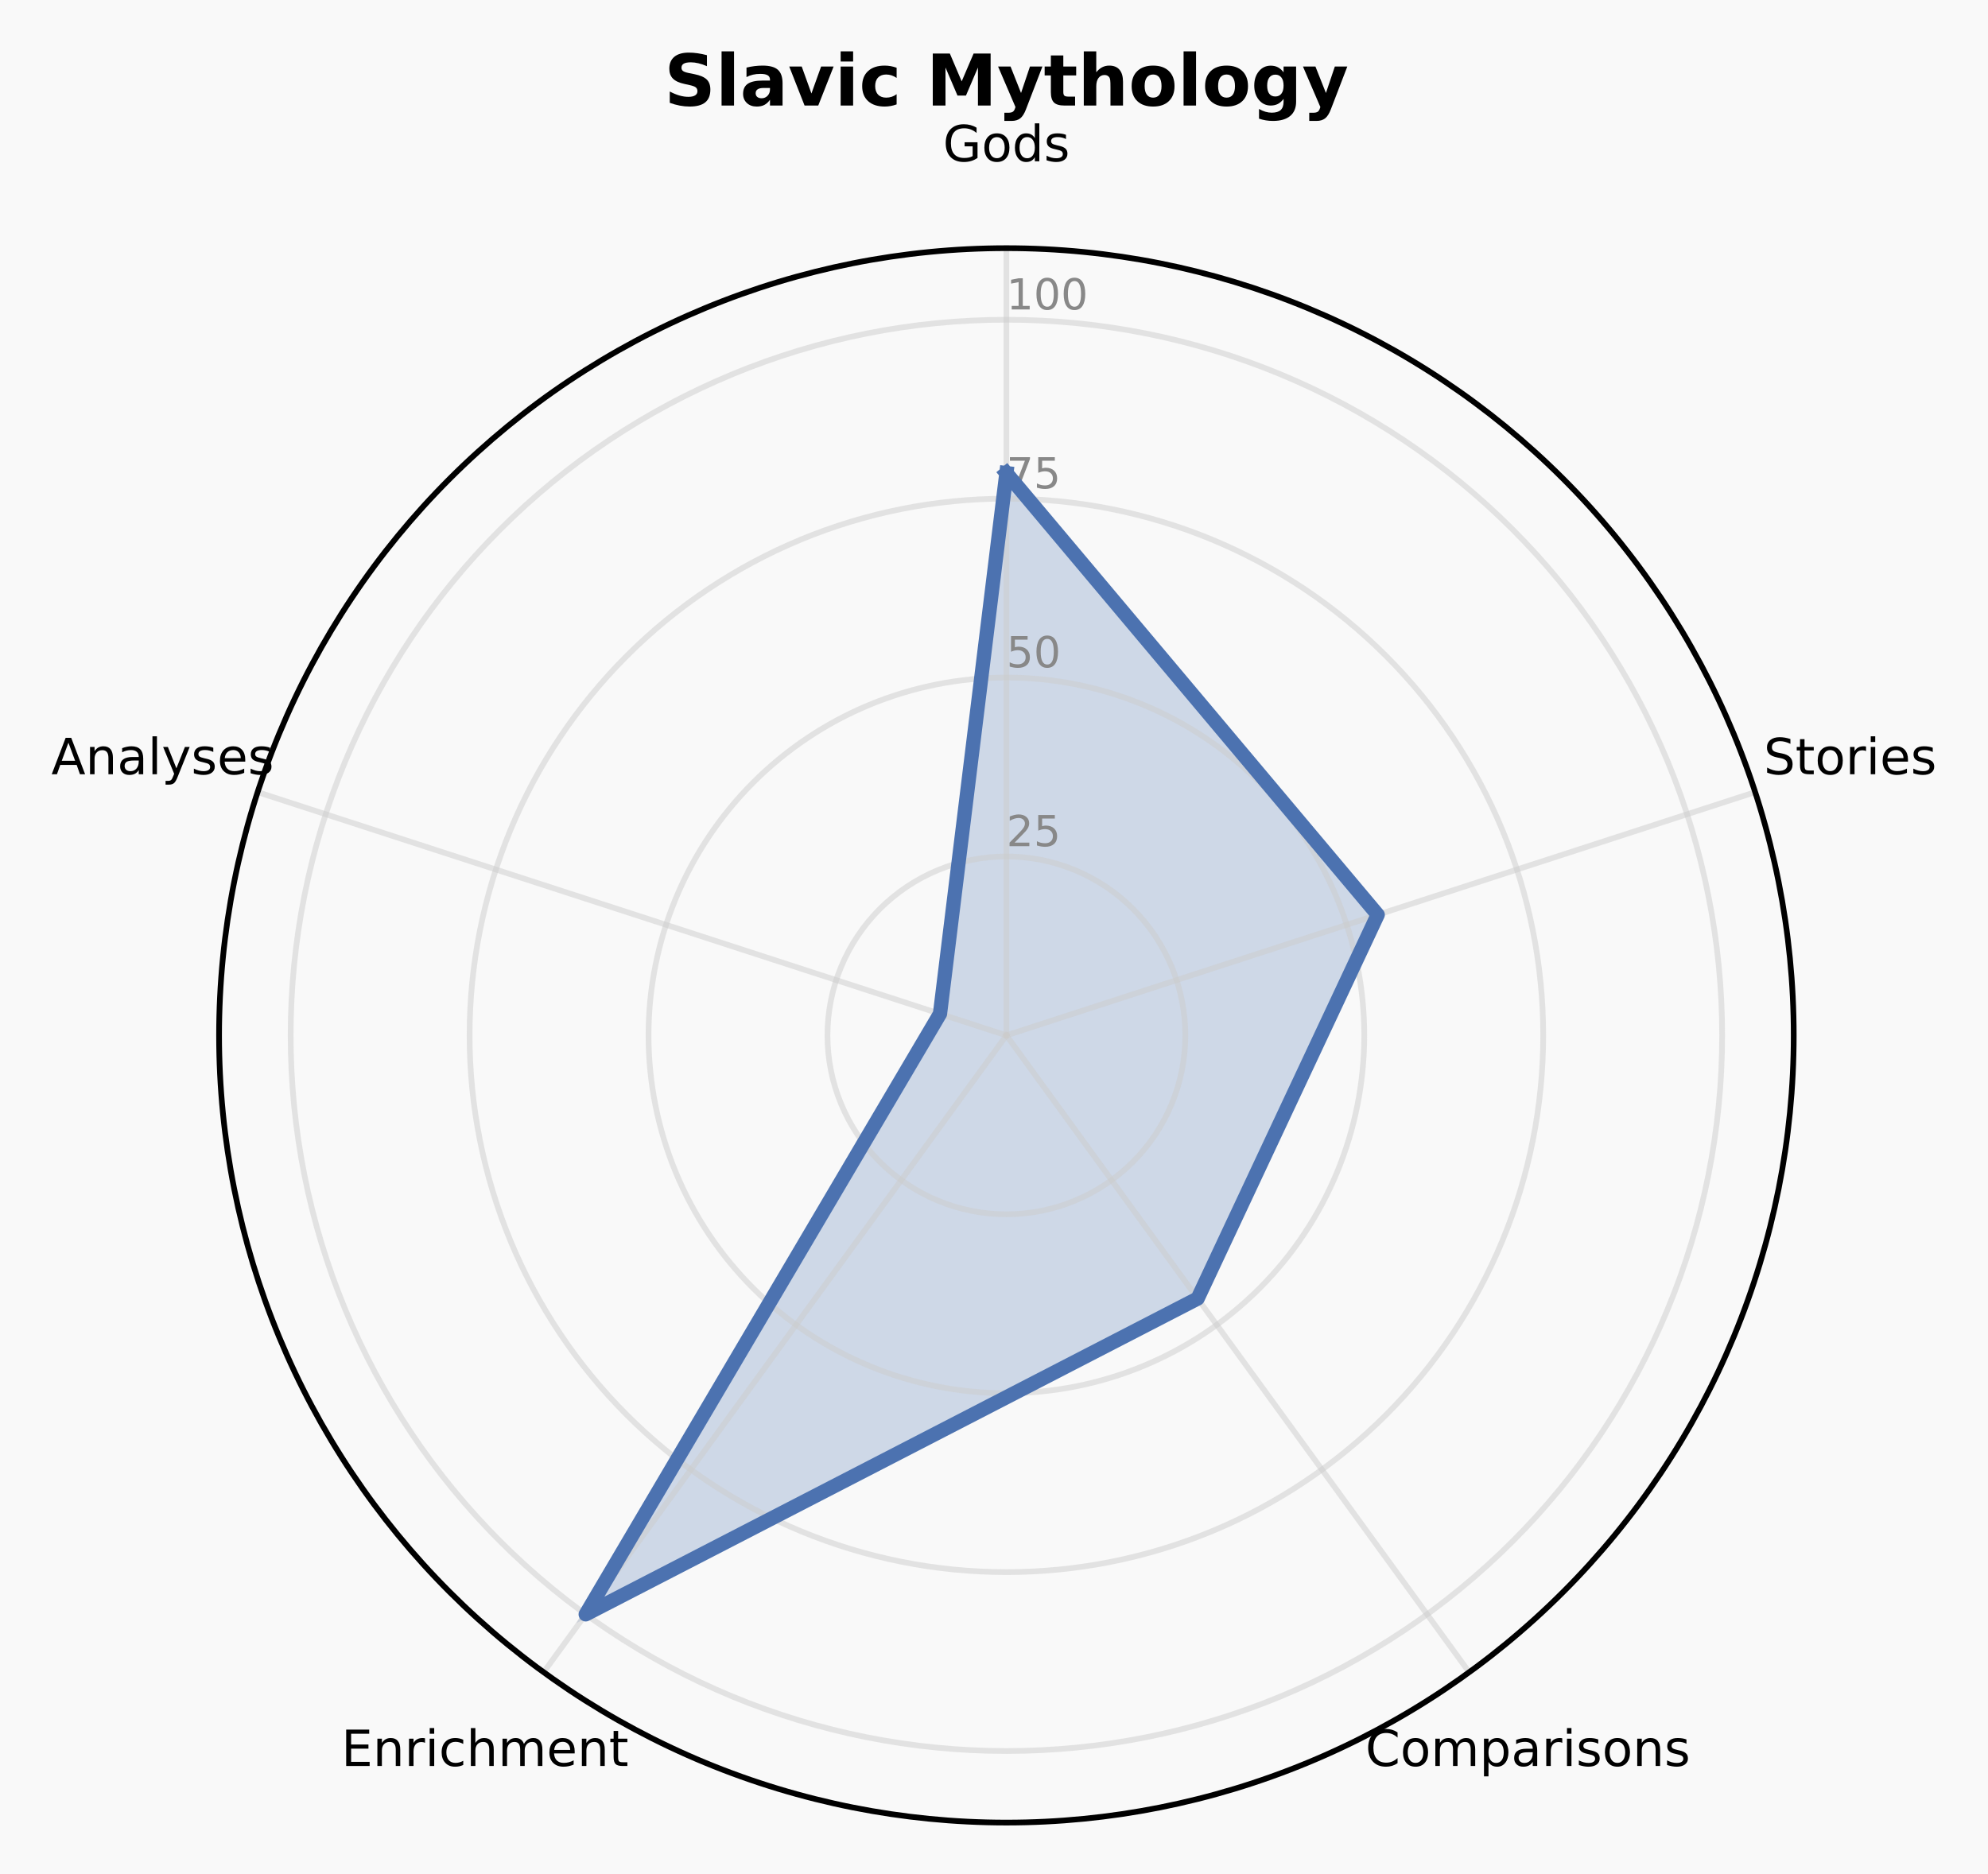
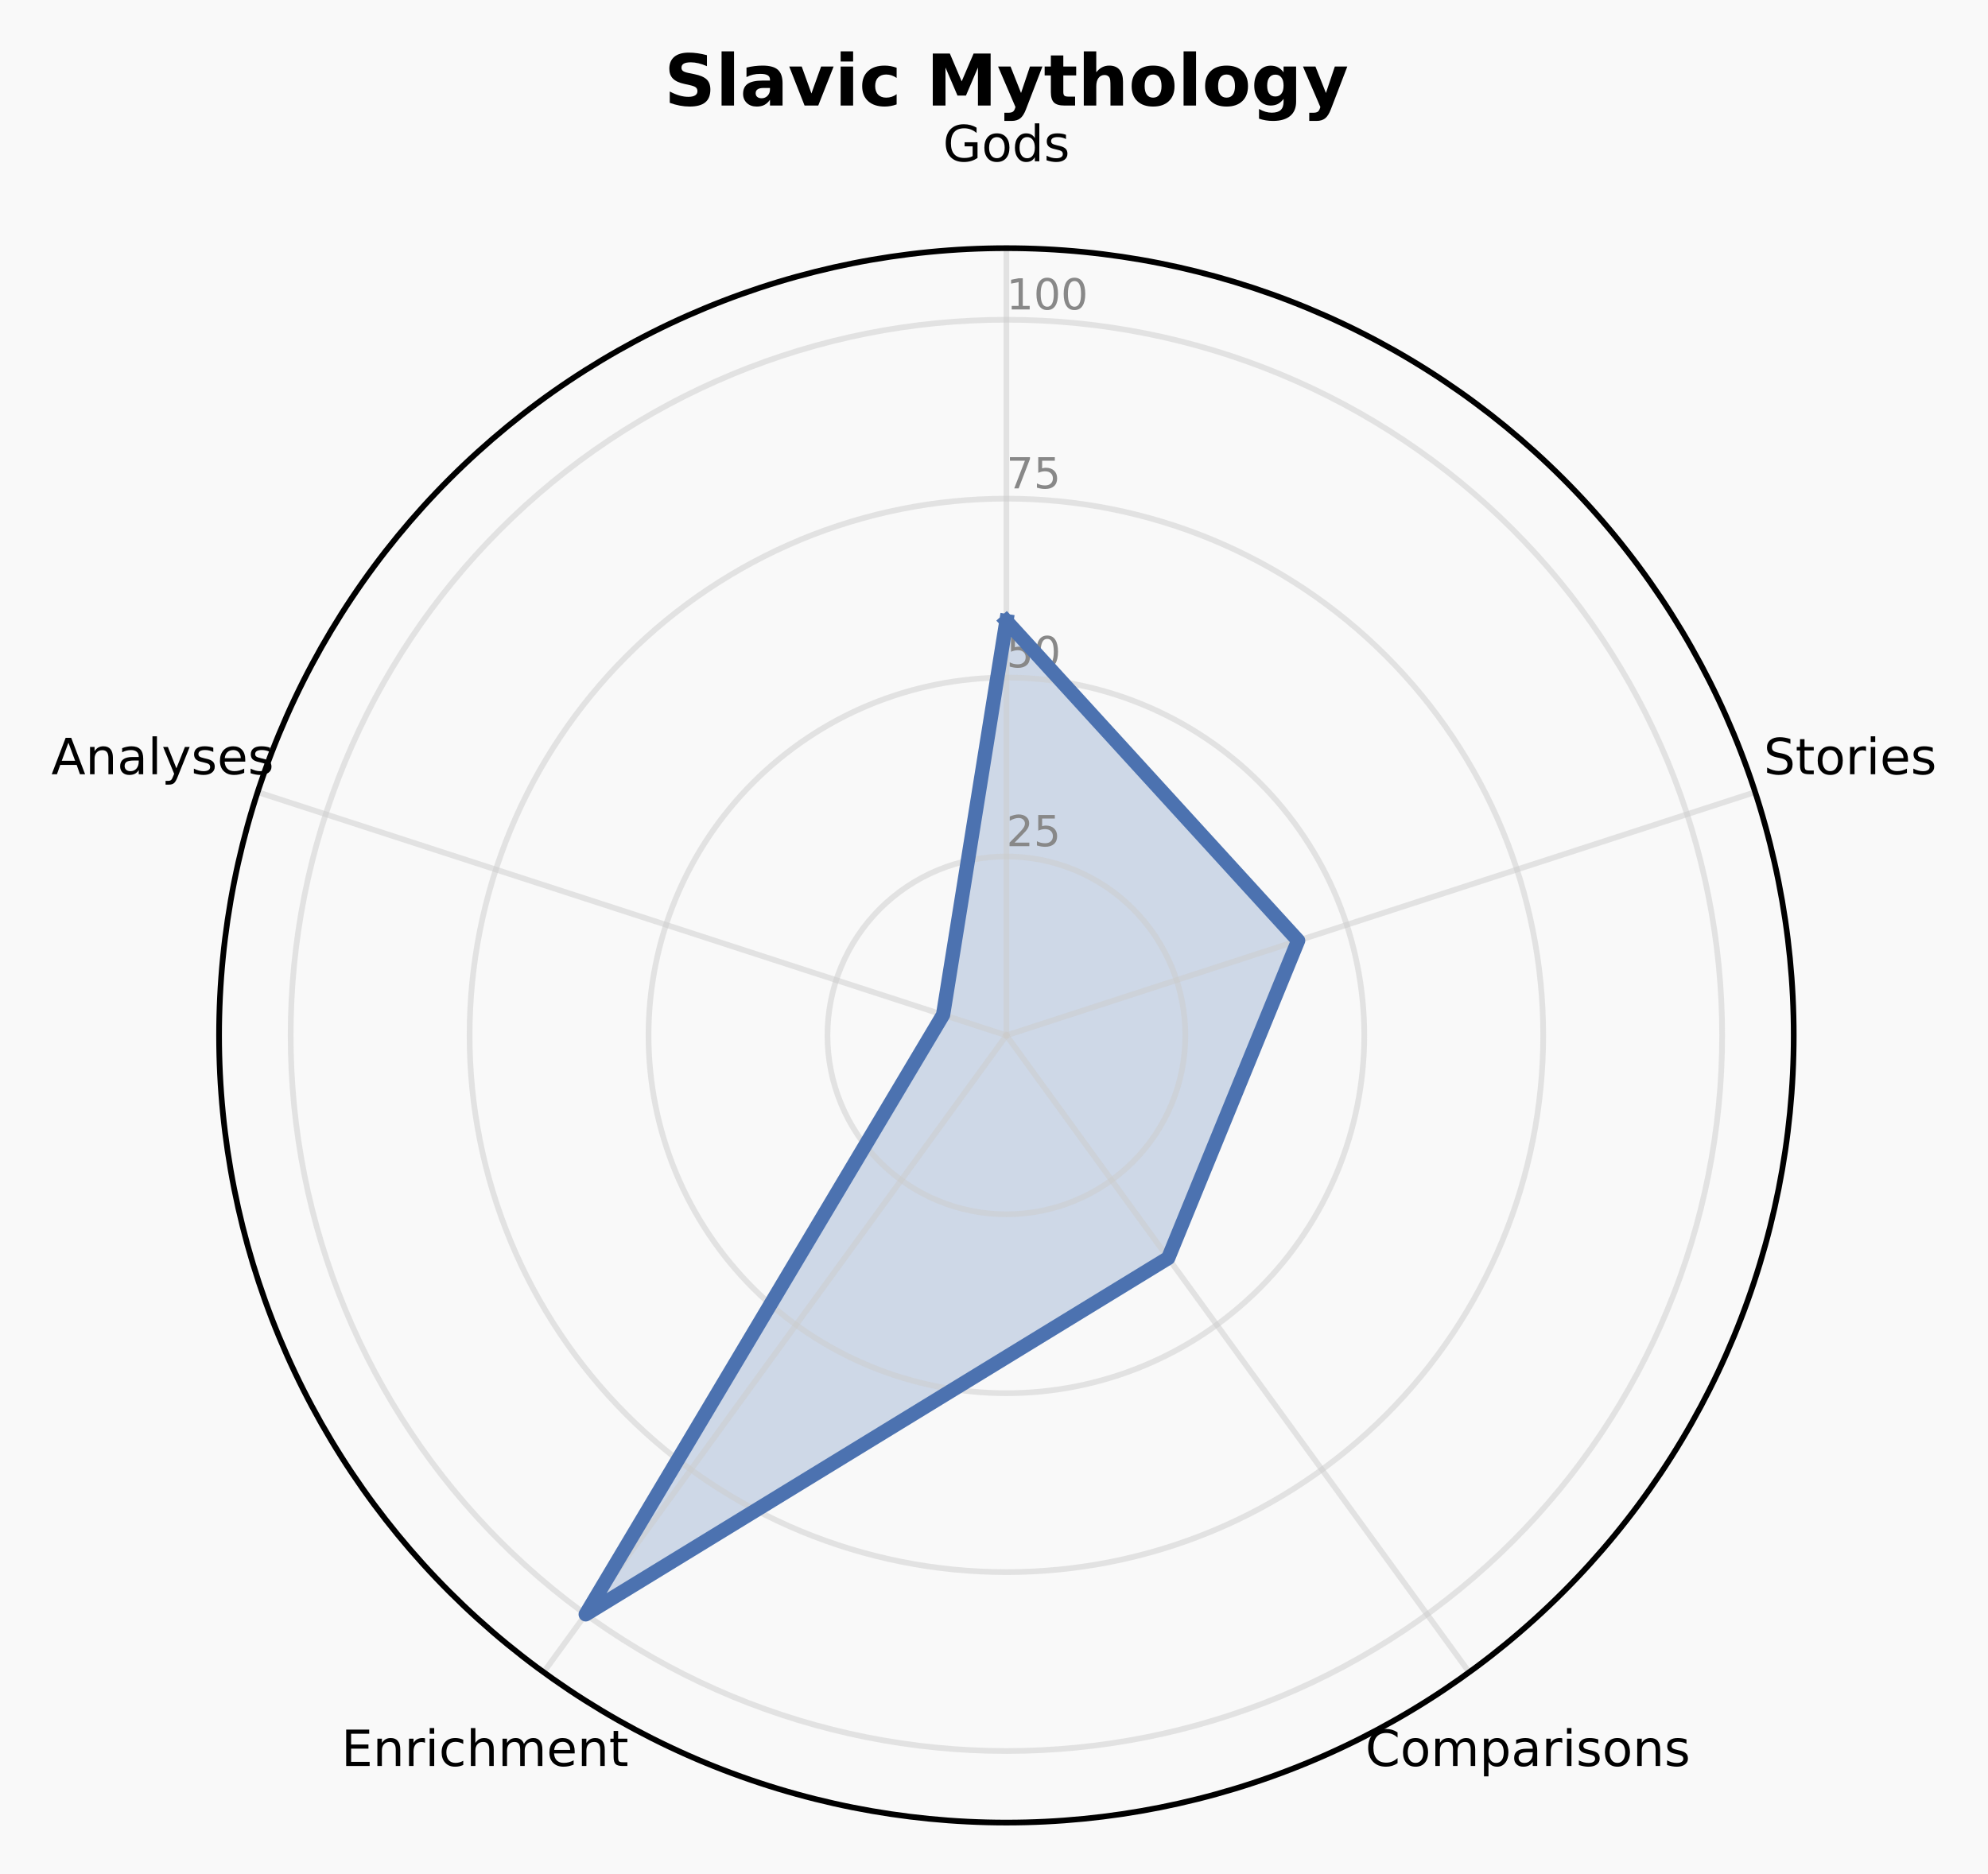
<svg xmlns="http://www.w3.org/2000/svg" xmlns:xlink="http://www.w3.org/1999/xlink" width="278.709pt" height="262.758pt" viewBox="0 0 278.709 262.758" version="1.1">
  <defs>
    <style type="text/css">*{stroke-linejoin: round; stroke-linecap: butt}</style>
  </defs>
  <g id="figure_1">
    <g id="patch_1">
      <path d="M 0 262.758  L 278.709 262.758  L 278.709 0  L 0 0  z " style="fill: #f9f9f9" />
    </g>
    <g id="axes_1">
      <g id="patch_2">
        <path d="M 251.473 145.178  C 251.473 130.683 248.618 116.329 243.071 102.938  C 237.524 89.546 229.393 77.377 219.143 67.128  C 208.894 56.878 196.725 48.748 183.334 43.201  C 169.942 37.654 155.588 34.798 141.093 34.798  C 126.598 34.798 112.244 37.654 98.853 43.201  C 85.461 48.748 73.293 56.878 63.043 67.128  C 52.794 77.377 44.663 89.546 39.116 102.938  C 33.569 116.329 30.714 130.683 30.714 145.178  C 30.714 159.673 33.569 174.027 39.116 187.418  C 44.663 200.81 52.794 212.979 63.043 223.228  C 73.293 233.478 85.461 241.609 98.853 247.155  C 112.244 252.702 126.598 255.558 141.093 255.558  C 155.588 255.558 169.942 252.702 183.334 247.155  C 196.725 241.609 208.894 233.478 219.143 223.228  C 229.393 212.979 237.524 200.81 243.071 187.418  C 248.618 174.027 251.473 159.673 251.473 145.178  M 141.093 145.178  C 141.093 145.178 141.093 145.178 141.093 145.178  C 141.093 145.178 141.093 145.178 141.093 145.178  C 141.093 145.178 141.093 145.178 141.093 145.178  C 141.093 145.178 141.093 145.178 141.093 145.178  C 141.093 145.178 141.093 145.178 141.093 145.178  C 141.093 145.178 141.093 145.178 141.093 145.178  C 141.093 145.178 141.093 145.178 141.093 145.178  C 141.093 145.178 141.093 145.178 141.093 145.178  C 141.093 145.178 141.093 145.178 141.093 145.178  C 141.093 145.178 141.093 145.178 141.093 145.178  C 141.093 145.178 141.093 145.178 141.093 145.178  C 141.093 145.178 141.093 145.178 141.093 145.178  C 141.093 145.178 141.093 145.178 141.093 145.178  C 141.093 145.178 141.093 145.178 141.093 145.178  C 141.093 145.178 141.093 145.178 141.093 145.178  C 141.093 145.178 141.093 145.178 141.093 145.178  z " style="fill: #f9f9f9" />
      </g>
      <g id="patch_3">
-         <path d="M 141.093 66.335  L 193.148 128.264  L 167.903 182.078  L 82.112 226.359  L 131.783 142.153  z " clip-path="url(#p552d30d770)" style="fill: #4c72b0; opacity: 0.25; stroke: #4c72b0; stroke-linejoin: miter" />
+         <path d="M 141.093 87.084  L 181.993 131.889  L 163.778 176.401  L 82.112 226.359  L 132.216 142.294  z " clip-path="url(#p5151f008de)" style="fill: #4c72b0; opacity: 0.25; stroke: #4c72b0; stroke-linejoin: miter" />
      </g>
      <g id="matplotlib.axis_1">
        <g id="xtick_1">
          <g id="line2d_1">
-             <path d="M 141.093 145.178  L 141.093 34.798  " clip-path="url(#p552d30d770)" style="fill: none; stroke: #cccccc; stroke-opacity: 0.5; stroke-width: 0.8; stroke-linecap: square" />
+             <path d="M 141.093 145.178  L 141.093 34.798  " clip-path="url(#p5151f008de)" style="fill: none; stroke: #cccccc; stroke-opacity: 0.5; stroke-width: 0.8; stroke-linecap: square" />
          </g>
          <g id="text_1">
            <g transform="translate(132.1945 22.61707) scale(0.07 -0.07)">
              <defs>
                <path id="DejaVuSans-2a" d="M 3809 666  L 3809 1919  L 2778 1919  L 2778 2438  L 4434 2438  L 4434 434  Q 4069 175 3628 42  Q 3188 -91 2688 -91  Q 1594 -91 976 548  Q 359 1188 359 2328  Q 359 3472 976 4111  Q 1594 4750 2688 4750  Q 3144 4750 3555 4637  Q 3966 4525 4313 4306  L 4313 3634  Q 3963 3931 3569 4081  Q 3175 4231 2741 4231  Q 1884 4231 1454 3753  Q 1025 3275 1025 2328  Q 1025 1384 1454 906  Q 1884 428 2741 428  Q 3075 428 3337 486  Q 3600 544 3809 666  z " transform="scale(0.015625)" />
                <path id="DejaVuSans-52" d="M 1959 3097  Q 1497 3097 1228 2736  Q 959 2375 959 1747  Q 959 1119 1226 758  Q 1494 397 1959 397  Q 2419 397 2687 759  Q 2956 1122 2956 1747  Q 2956 2369 2687 2733  Q 2419 3097 1959 3097  z M 1959 3584  Q 2709 3584 3137 3096  Q 3566 2609 3566 1747  Q 3566 888 3137 398  Q 2709 -91 1959 -91  Q 1206 -91 779 398  Q 353 888 353 1747  Q 353 2609 779 3096  Q 1206 3584 1959 3584  z " transform="scale(0.015625)" />
                <path id="DejaVuSans-47" d="M 2906 2969  L 2906 4863  L 3481 4863  L 3481 0  L 2906 0  L 2906 525  Q 2725 213 2448 61  Q 2172 -91 1784 -91  Q 1150 -91 751 415  Q 353 922 353 1747  Q 353 2572 751 3078  Q 1150 3584 1784 3584  Q 2172 3584 2448 3432  Q 2725 3281 2906 2969  z M 947 1747  Q 947 1113 1208 752  Q 1469 391 1925 391  Q 2381 391 2643 752  Q 2906 1113 2906 1747  Q 2906 2381 2643 2742  Q 2381 3103 1925 3103  Q 1469 3103 1208 2742  Q 947 2381 947 1747  z " transform="scale(0.015625)" />
                <path id="DejaVuSans-56" d="M 2834 3397  L 2834 2853  Q 2591 2978 2328 3040  Q 2066 3103 1784 3103  Q 1356 3103 1142 2972  Q 928 2841 928 2578  Q 928 2378 1081 2264  Q 1234 2150 1697 2047  L 1894 2003  Q 2506 1872 2764 1633  Q 3022 1394 3022 966  Q 3022 478 2636 193  Q 2250 -91 1575 -91  Q 1294 -91 989 -36  Q 684 19 347 128  L 347 722  Q 666 556 975 473  Q 1284 391 1588 391  Q 1994 391 2212 530  Q 2431 669 2431 922  Q 2431 1156 2273 1281  Q 2116 1406 1581 1522  L 1381 1569  Q 847 1681 609 1914  Q 372 2147 372 2553  Q 372 3047 722 3315  Q 1072 3584 1716 3584  Q 2034 3584 2315 3537  Q 2597 3491 2834 3397  z " transform="scale(0.015625)" />
              </defs>
              <use xlink:href="#DejaVuSans-2a" />
              <use xlink:href="#DejaVuSans-52" transform="translate(77.48438 0)" />
              <use xlink:href="#DejaVuSans-47" transform="translate(138.6719 0)" />
              <use xlink:href="#DejaVuSans-56" transform="translate(202.1562 0)" />
            </g>
          </g>
        </g>
        <g id="xtick_2">
          <g id="line2d_2">
-             <path d="M 141.093 145.178  L 246.07 111.069  " clip-path="url(#p552d30d770)" style="fill: none; stroke: #cccccc; stroke-opacity: 0.5; stroke-width: 0.8; stroke-linecap: square" />
+             <path d="M 141.093 145.178  L 246.07 111.069  " clip-path="url(#p5151f008de)" style="fill: none; stroke: #cccccc; stroke-opacity: 0.5; stroke-width: 0.8; stroke-linecap: square" />
          </g>
          <g id="text_2">
            <g transform="translate(247.2616 108.5613) scale(0.07 -0.07)">
              <defs>
                <path id="DejaVuSans-36" d="M 3425 4513  L 3425 3897  Q 3066 4069 2747 4153  Q 2428 4238 2131 4238  Q 1616 4238 1336 4038  Q 1056 3838 1056 3469  Q 1056 3159 1242 3001  Q 1428 2844 1947 2747  L 2328 2669  Q 3034 2534 3370 2195  Q 3706 1856 3706 1288  Q 3706 609 3251 259  Q 2797 -91 1919 -91  Q 1588 -91 1214 -16  Q 841 59 441 206  L 441 856  Q 825 641 1194 531  Q 1563 422 1919 422  Q 2459 422 2753 634  Q 3047 847 3047 1241  Q 3047 1584 2836 1778  Q 2625 1972 2144 2069  L 1759 2144  Q 1053 2284 737 2584  Q 422 2884 422 3419  Q 422 4038 858 4394  Q 1294 4750 2059 4750  Q 2388 4750 2728 4690  Q 3069 4631 3425 4513  z " transform="scale(0.015625)" />
                <path id="DejaVuSans-57" d="M 1172 4494  L 1172 3500  L 2356 3500  L 2356 3053  L 1172 3053  L 1172 1153  Q 1172 725 1289 603  Q 1406 481 1766 481  L 2356 481  L 2356 0  L 1766 0  Q 1100 0 847 248  Q 594 497 594 1153  L 594 3053  L 172 3053  L 172 3500  L 594 3500  L 594 4494  L 1172 4494  z " transform="scale(0.015625)" />
                <path id="DejaVuSans-55" d="M 2631 2963  Q 2534 3019 2420 3045  Q 2306 3072 2169 3072  Q 1681 3072 1420 2755  Q 1159 2438 1159 1844  L 1159 0  L 581 0  L 581 3500  L 1159 3500  L 1159 2956  Q 1341 3275 1631 3429  Q 1922 3584 2338 3584  Q 2397 3584 2469 3576  Q 2541 3569 2628 3553  L 2631 2963  z " transform="scale(0.015625)" />
                <path id="DejaVuSans-4c" d="M 603 3500  L 1178 3500  L 1178 0  L 603 0  L 603 3500  z M 603 4863  L 1178 4863  L 1178 4134  L 603 4134  L 603 4863  z " transform="scale(0.015625)" />
                <path id="DejaVuSans-48" d="M 3597 1894  L 3597 1613  L 953 1613  Q 991 1019 1311 708  Q 1631 397 2203 397  Q 2534 397 2845 478  Q 3156 559 3463 722  L 3463 178  Q 3153 47 2828 -22  Q 2503 -91 2169 -91  Q 1331 -91 842 396  Q 353 884 353 1716  Q 353 2575 817 3079  Q 1281 3584 2069 3584  Q 2775 3584 3186 3129  Q 3597 2675 3597 1894  z M 3022 2063  Q 3016 2534 2758 2815  Q 2500 3097 2075 3097  Q 1594 3097 1305 2825  Q 1016 2553 972 2059  L 3022 2063  z " transform="scale(0.015625)" />
              </defs>
              <use xlink:href="#DejaVuSans-36" />
              <use xlink:href="#DejaVuSans-57" transform="translate(63.48438 0)" />
              <use xlink:href="#DejaVuSans-52" transform="translate(102.6875 0)" />
              <use xlink:href="#DejaVuSans-55" transform="translate(163.875 0)" />
              <use xlink:href="#DejaVuSans-4c" transform="translate(204.9844 0)" />
              <use xlink:href="#DejaVuSans-48" transform="translate(232.7656 0)" />
              <use xlink:href="#DejaVuSans-56" transform="translate(294.2969 0)" />
            </g>
          </g>
        </g>
        <g id="xtick_3">
          <g id="line2d_3">
-             <path d="M 141.093 145.178  L 205.973 234.477  " clip-path="url(#p552d30d770)" style="fill: none; stroke: #cccccc; stroke-opacity: 0.5; stroke-width: 0.8; stroke-linecap: square" />
+             <path d="M 141.093 145.178  L 205.973 234.477  " clip-path="url(#p5151f008de)" style="fill: none; stroke: #cccccc; stroke-opacity: 0.5; stroke-width: 0.8; stroke-linecap: square" />
          </g>
          <g id="text_3">
            <g transform="translate(191.4228 247.6219) scale(0.07 -0.07)">
              <defs>
                <path id="DejaVuSans-26" d="M 4122 4306  L 4122 3641  Q 3803 3938 3442 4084  Q 3081 4231 2675 4231  Q 1875 4231 1450 3742  Q 1025 3253 1025 2328  Q 1025 1406 1450 917  Q 1875 428 2675 428  Q 3081 428 3442 575  Q 3803 722 4122 1019  L 4122 359  Q 3791 134 3420 21  Q 3050 -91 2638 -91  Q 1578 -91 968 557  Q 359 1206 359 2328  Q 359 3453 968 4101  Q 1578 4750 2638 4750  Q 3056 4750 3426 4639  Q 3797 4528 4122 4306  z " transform="scale(0.015625)" />
                <path id="DejaVuSans-50" d="M 3328 2828  Q 3544 3216 3844 3400  Q 4144 3584 4550 3584  Q 5097 3584 5394 3201  Q 5691 2819 5691 2113  L 5691 0  L 5113 0  L 5113 2094  Q 5113 2597 4934 2840  Q 4756 3084 4391 3084  Q 3944 3084 3684 2787  Q 3425 2491 3425 1978  L 3425 0  L 2847 0  L 2847 2094  Q 2847 2600 2669 2842  Q 2491 3084 2119 3084  Q 1678 3084 1418 2786  Q 1159 2488 1159 1978  L 1159 0  L 581 0  L 581 3500  L 1159 3500  L 1159 2956  Q 1356 3278 1631 3431  Q 1906 3584 2284 3584  Q 2666 3584 2933 3390  Q 3200 3197 3328 2828  z " transform="scale(0.015625)" />
                <path id="DejaVuSans-53" d="M 1159 525  L 1159 -1331  L 581 -1331  L 581 3500  L 1159 3500  L 1159 2969  Q 1341 3281 1617 3432  Q 1894 3584 2278 3584  Q 2916 3584 3314 3078  Q 3713 2572 3713 1747  Q 3713 922 3314 415  Q 2916 -91 2278 -91  Q 1894 -91 1617 61  Q 1341 213 1159 525  z M 3116 1747  Q 3116 2381 2855 2742  Q 2594 3103 2138 3103  Q 1681 3103 1420 2742  Q 1159 2381 1159 1747  Q 1159 1113 1420 752  Q 1681 391 2138 391  Q 2594 391 2855 752  Q 3116 1113 3116 1747  z " transform="scale(0.015625)" />
                <path id="DejaVuSans-44" d="M 2194 1759  Q 1497 1759 1228 1600  Q 959 1441 959 1056  Q 959 750 1161 570  Q 1363 391 1709 391  Q 2188 391 2477 730  Q 2766 1069 2766 1631  L 2766 1759  L 2194 1759  z M 3341 1997  L 3341 0  L 2766 0  L 2766 531  Q 2569 213 2275 61  Q 1981 -91 1556 -91  Q 1019 -91 701 211  Q 384 513 384 1019  Q 384 1609 779 1909  Q 1175 2209 1959 2209  L 2766 2209  L 2766 2266  Q 2766 2663 2505 2880  Q 2244 3097 1772 3097  Q 1472 3097 1187 3025  Q 903 2953 641 2809  L 641 3341  Q 956 3463 1253 3523  Q 1550 3584 1831 3584  Q 2591 3584 2966 3190  Q 3341 2797 3341 1997  z " transform="scale(0.015625)" />
                <path id="DejaVuSans-51" d="M 3513 2113  L 3513 0  L 2938 0  L 2938 2094  Q 2938 2591 2744 2837  Q 2550 3084 2163 3084  Q 1697 3084 1428 2787  Q 1159 2491 1159 1978  L 1159 0  L 581 0  L 581 3500  L 1159 3500  L 1159 2956  Q 1366 3272 1645 3428  Q 1925 3584 2291 3584  Q 2894 3584 3203 3211  Q 3513 2838 3513 2113  z " transform="scale(0.015625)" />
              </defs>
              <use xlink:href="#DejaVuSans-26" />
              <use xlink:href="#DejaVuSans-52" transform="translate(69.82812 0)" />
              <use xlink:href="#DejaVuSans-50" transform="translate(131.0156 0)" />
              <use xlink:href="#DejaVuSans-53" transform="translate(228.4219 0)" />
              <use xlink:href="#DejaVuSans-44" transform="translate(291.9062 0)" />
              <use xlink:href="#DejaVuSans-55" transform="translate(353.1875 0)" />
              <use xlink:href="#DejaVuSans-4c" transform="translate(394.2969 0)" />
              <use xlink:href="#DejaVuSans-56" transform="translate(422.0781 0)" />
              <use xlink:href="#DejaVuSans-52" transform="translate(474.1719 0)" />
              <use xlink:href="#DejaVuSans-51" transform="translate(535.3594 0)" />
              <use xlink:href="#DejaVuSans-56" transform="translate(598.7344 0)" />
            </g>
          </g>
        </g>
        <g id="xtick_4">
          <g id="line2d_4">
-             <path d="M 141.093 145.178  L 76.214 234.477  " clip-path="url(#p552d30d770)" style="fill: none; stroke: #cccccc; stroke-opacity: 0.5; stroke-width: 0.8; stroke-linecap: square" />
+             <path d="M 141.093 145.178  L 76.214 234.477  " clip-path="url(#p5151f008de)" style="fill: none; stroke: #cccccc; stroke-opacity: 0.5; stroke-width: 0.8; stroke-linecap: square" />
          </g>
          <g id="text_4">
            <g transform="translate(47.8483 247.6219) scale(0.07 -0.07)">
              <defs>
                <path id="DejaVuSans-28" d="M 628 4666  L 3578 4666  L 3578 4134  L 1259 4134  L 1259 2753  L 3481 2753  L 3481 2222  L 1259 2222  L 1259 531  L 3634 531  L 3634 0  L 628 0  L 628 4666  z " transform="scale(0.015625)" />
                <path id="DejaVuSans-46" d="M 3122 3366  L 3122 2828  Q 2878 2963 2633 3030  Q 2388 3097 2138 3097  Q 1578 3097 1268 2742  Q 959 2388 959 1747  Q 959 1106 1268 751  Q 1578 397 2138 397  Q 2388 397 2633 464  Q 2878 531 3122 666  L 3122 134  Q 2881 22 2623 -34  Q 2366 -91 2075 -91  Q 1284 -91 818 406  Q 353 903 353 1747  Q 353 2603 823 3093  Q 1294 3584 2113 3584  Q 2378 3584 2631 3529  Q 2884 3475 3122 3366  z " transform="scale(0.015625)" />
                <path id="DejaVuSans-4b" d="M 3513 2113  L 3513 0  L 2938 0  L 2938 2094  Q 2938 2591 2744 2837  Q 2550 3084 2163 3084  Q 1697 3084 1428 2787  Q 1159 2491 1159 1978  L 1159 0  L 581 0  L 581 4863  L 1159 4863  L 1159 2956  Q 1366 3272 1645 3428  Q 1925 3584 2291 3584  Q 2894 3584 3203 3211  Q 3513 2838 3513 2113  z " transform="scale(0.015625)" />
              </defs>
              <use xlink:href="#DejaVuSans-28" />
              <use xlink:href="#DejaVuSans-51" transform="translate(63.1875 0)" />
              <use xlink:href="#DejaVuSans-55" transform="translate(126.5625 0)" />
              <use xlink:href="#DejaVuSans-4c" transform="translate(167.6719 0)" />
              <use xlink:href="#DejaVuSans-46" transform="translate(195.4531 0)" />
              <use xlink:href="#DejaVuSans-4b" transform="translate(250.4375 0)" />
              <use xlink:href="#DejaVuSans-50" transform="translate(313.8125 0)" />
              <use xlink:href="#DejaVuSans-48" transform="translate(411.2188 0)" />
              <use xlink:href="#DejaVuSans-51" transform="translate(472.75 0)" />
              <use xlink:href="#DejaVuSans-57" transform="translate(536.125 0)" />
            </g>
          </g>
        </g>
        <g id="xtick_5">
          <g id="line2d_5">
-             <path d="M 141.093 145.178  L 36.116 111.069  " clip-path="url(#p552d30d770)" style="fill: none; stroke: #cccccc; stroke-opacity: 0.5; stroke-width: 0.8; stroke-linecap: square" />
+             <path d="M 141.093 145.178  L 36.116 111.069  " clip-path="url(#p5151f008de)" style="fill: none; stroke: #cccccc; stroke-opacity: 0.5; stroke-width: 0.8; stroke-linecap: square" />
          </g>
          <g id="text_5">
            <g transform="translate(7.2 108.5613) scale(0.07 -0.07)">
              <defs>
                <path id="DejaVuSans-24" d="M 2188 4044  L 1331 1722  L 3047 1722  L 2188 4044  z M 1831 4666  L 2547 4666  L 4325 0  L 3669 0  L 3244 1197  L 1141 1197  L 716 0  L 50 0  L 1831 4666  z " transform="scale(0.015625)" />
                <path id="DejaVuSans-4f" d="M 603 4863  L 1178 4863  L 1178 0  L 603 0  L 603 4863  z " transform="scale(0.015625)" />
                <path id="DejaVuSans-5c" d="M 2059 -325  Q 1816 -950 1584 -1140  Q 1353 -1331 966 -1331  L 506 -1331  L 506 -850  L 844 -850  Q 1081 -850 1212 -737  Q 1344 -625 1503 -206  L 1606 56  L 191 3500  L 800 3500  L 1894 763  L 2988 3500  L 3597 3500  L 2059 -325  z " transform="scale(0.015625)" />
              </defs>
              <use xlink:href="#DejaVuSans-24" />
              <use xlink:href="#DejaVuSans-51" transform="translate(68.40625 0)" />
              <use xlink:href="#DejaVuSans-44" transform="translate(131.7812 0)" />
              <use xlink:href="#DejaVuSans-4f" transform="translate(193.0625 0)" />
              <use xlink:href="#DejaVuSans-5c" transform="translate(220.8438 0)" />
              <use xlink:href="#DejaVuSans-56" transform="translate(280.0312 0)" />
              <use xlink:href="#DejaVuSans-48" transform="translate(332.125 0)" />
              <use xlink:href="#DejaVuSans-56" transform="translate(393.6562 0)" />
            </g>
          </g>
        </g>
      </g>
      <g id="matplotlib.axis_2">
        <g id="ytick_1">
          <g id="line2d_6">
-             <path d="M 141.093 120.092  C 144.388 120.092 147.65 120.741 150.693 122.001  C 153.737 123.262 156.503 125.11 158.832 127.439  C 161.161 129.769 163.009 132.534 164.27 135.578  C 165.531 138.621 166.18 141.884 166.18 145.178  C 166.18 148.472 165.531 151.735 164.27 154.778  C 163.009 157.822 161.161 160.587 158.832 162.917  C 156.503 165.246 153.737 167.094 150.693 168.355  C 147.65 169.615 144.388 170.264 141.093 170.264  C 137.799 170.264 134.537 169.615 131.493 168.355  C 128.45 167.094 125.684 165.246 123.355 162.917  C 121.025 160.587 119.177 157.822 117.917 154.778  C 116.656 151.735 116.007 148.472 116.007 145.178  C 116.007 141.884 116.656 138.621 117.917 135.578  C 119.177 132.534 121.025 129.769 123.355 127.439  C 125.684 125.11 128.45 123.262 131.493 122.001  C 134.537 120.741 137.799 120.092 141.093 120.092  " clip-path="url(#p552d30d770)" style="fill: none; stroke: #cccccc; stroke-opacity: 0.5; stroke-width: 0.8; stroke-linecap: square" />
+             <path d="M 141.093 120.092  C 144.388 120.092 147.65 120.741 150.693 122.001  C 153.737 123.262 156.503 125.11 158.832 127.439  C 161.161 129.769 163.009 132.534 164.27 135.578  C 165.531 138.621 166.18 141.884 166.18 145.178  C 166.18 148.472 165.531 151.735 164.27 154.778  C 163.009 157.822 161.161 160.587 158.832 162.917  C 156.503 165.246 153.737 167.094 150.693 168.355  C 147.65 169.615 144.388 170.264 141.093 170.264  C 137.799 170.264 134.537 169.615 131.493 168.355  C 128.45 167.094 125.684 165.246 123.355 162.917  C 121.025 160.587 119.177 157.822 117.917 154.778  C 116.656 151.735 116.007 148.472 116.007 145.178  C 116.007 141.884 116.656 138.621 117.917 135.578  C 119.177 132.534 121.025 129.769 123.355 127.439  C 125.684 125.11 128.45 123.262 131.493 122.001  C 134.537 120.741 137.799 120.092 141.093 120.092  " clip-path="url(#p5151f008de)" style="fill: none; stroke: #cccccc; stroke-opacity: 0.5; stroke-width: 0.8; stroke-linecap: square" />
          </g>
          <g id="text_6">
            <g style="fill: #888888" transform="translate(141.0933 118.6504) scale(0.06 -0.06)">
              <defs>
                <path id="DejaVuSans-15" d="M 1228 531  L 3431 531  L 3431 0  L 469 0  L 469 531  Q 828 903 1448 1529  Q 2069 2156 2228 2338  Q 2531 2678 2651 2914  Q 2772 3150 2772 3378  Q 2772 3750 2511 3984  Q 2250 4219 1831 4219  Q 1534 4219 1204 4116  Q 875 4013 500 3803  L 500 4441  Q 881 4594 1212 4672  Q 1544 4750 1819 4750  Q 2544 4750 2975 4387  Q 3406 4025 3406 3419  Q 3406 3131 3298 2873  Q 3191 2616 2906 2266  Q 2828 2175 2409 1742  Q 1991 1309 1228 531  z " transform="scale(0.015625)" />
                <path id="DejaVuSans-18" d="M 691 4666  L 3169 4666  L 3169 4134  L 1269 4134  L 1269 2991  Q 1406 3038 1543 3061  Q 1681 3084 1819 3084  Q 2600 3084 3056 2656  Q 3513 2228 3513 1497  Q 3513 744 3044 326  Q 2575 -91 1722 -91  Q 1428 -91 1123 -41  Q 819 9 494 109  L 494 744  Q 775 591 1075 516  Q 1375 441 1709 441  Q 2250 441 2565 725  Q 2881 1009 2881 1497  Q 2881 1984 2565 2268  Q 2250 2553 1709 2553  Q 1456 2553 1204 2497  Q 953 2441 691 2322  L 691 4666  z " transform="scale(0.015625)" />
              </defs>
              <use xlink:href="#DejaVuSans-15" />
              <use xlink:href="#DejaVuSans-18" transform="translate(63.625 0)" />
            </g>
          </g>
        </g>
        <g id="ytick_2">
          <g id="line2d_7">
-             <path d="M 141.093 95.005  C 147.682 95.005 154.206 96.303 160.293 98.825  C 166.381 101.346 171.912 105.042 176.571 109.701  C 181.229 114.36 184.925 119.891 187.447 125.978  C 189.968 132.065 191.266 138.589 191.266 145.178  C 191.266 151.767 189.968 158.291 187.447 164.378  C 184.925 170.465 181.229 175.997 176.571 180.655  C 171.912 185.314 166.381 189.01 160.293 191.531  C 154.206 194.053 147.682 195.351 141.093 195.351  C 134.505 195.351 127.98 194.053 121.893 191.531  C 115.806 189.01 110.275 185.314 105.616 180.655  C 100.957 175.997 97.261 170.465 94.74 164.378  C 92.219 158.291 90.921 151.767 90.921 145.178  C 90.921 138.589 92.219 132.065 94.74 125.978  C 97.261 119.891 100.957 114.36 105.616 109.701  C 110.275 105.042 115.806 101.346 121.893 98.825  C 127.98 96.303 134.505 95.005 141.093 95.005  " clip-path="url(#p552d30d770)" style="fill: none; stroke: #cccccc; stroke-opacity: 0.5; stroke-width: 0.8; stroke-linecap: square" />
+             <path d="M 141.093 95.005  C 147.682 95.005 154.206 96.303 160.293 98.825  C 166.381 101.346 171.912 105.042 176.571 109.701  C 181.229 114.36 184.925 119.891 187.447 125.978  C 189.968 132.065 191.266 138.589 191.266 145.178  C 191.266 151.767 189.968 158.291 187.447 164.378  C 184.925 170.465 181.229 175.997 176.571 180.655  C 171.912 185.314 166.381 189.01 160.293 191.531  C 154.206 194.053 147.682 195.351 141.093 195.351  C 134.505 195.351 127.98 194.053 121.893 191.531  C 115.806 189.01 110.275 185.314 105.616 180.655  C 100.957 175.997 97.261 170.465 94.74 164.378  C 92.219 158.291 90.921 151.767 90.921 145.178  C 90.921 138.589 92.219 132.065 94.74 125.978  C 97.261 119.891 100.957 114.36 105.616 109.701  C 110.275 105.042 115.806 101.346 121.893 98.825  C 127.98 96.303 134.505 95.005 141.093 95.005  " clip-path="url(#p5151f008de)" style="fill: none; stroke: #cccccc; stroke-opacity: 0.5; stroke-width: 0.8; stroke-linecap: square" />
          </g>
          <g id="text_7">
            <g style="fill: #888888" transform="translate(141.0933 93.56408) scale(0.06 -0.06)">
              <defs>
                <path id="DejaVuSans-13" d="M 2034 4250  Q 1547 4250 1301 3770  Q 1056 3291 1056 2328  Q 1056 1369 1301 889  Q 1547 409 2034 409  Q 2525 409 2770 889  Q 3016 1369 3016 2328  Q 3016 3291 2770 3770  Q 2525 4250 2034 4250  z M 2034 4750  Q 2819 4750 3233 4129  Q 3647 3509 3647 2328  Q 3647 1150 3233 529  Q 2819 -91 2034 -91  Q 1250 -91 836 529  Q 422 1150 422 2328  Q 422 3509 836 4129  Q 1250 4750 2034 4750  z " transform="scale(0.015625)" />
              </defs>
              <use xlink:href="#DejaVuSans-18" />
              <use xlink:href="#DejaVuSans-13" transform="translate(63.625 0)" />
            </g>
          </g>
        </g>
        <g id="ytick_3">
          <g id="line2d_8">
-             <path d="M 141.093 69.919  C 150.976 69.919 160.763 71.866 169.894 75.648  C 179.024 79.43 187.321 84.974 194.309 91.962  C 201.298 98.95 206.841 107.247 210.623 116.378  C 214.405 125.508 216.352 135.295 216.352 145.178  C 216.352 155.061 214.405 164.848 210.623 173.978  C 206.841 183.109 201.298 191.406 194.309 198.394  C 187.321 205.382 179.024 210.926 169.894 214.708  C 160.763 218.49 150.976 220.437 141.093 220.437  C 131.21 220.437 121.424 218.49 112.293 214.708  C 103.162 210.926 94.866 205.382 87.877 198.394  C 80.889 191.406 75.345 183.109 71.563 173.978  C 67.781 164.848 65.834 155.061 65.834 145.178  C 65.834 135.295 67.781 125.508 71.563 116.378  C 75.345 107.247 80.889 98.95 87.877 91.962  C 94.866 84.974 103.162 79.43 112.293 75.648  C 121.424 71.866 131.21 69.919 141.093 69.919  " clip-path="url(#p552d30d770)" style="fill: none; stroke: #cccccc; stroke-opacity: 0.5; stroke-width: 0.8; stroke-linecap: square" />
+             <path d="M 141.093 69.919  C 150.976 69.919 160.763 71.866 169.894 75.648  C 179.024 79.43 187.321 84.974 194.309 91.962  C 201.298 98.95 206.841 107.247 210.623 116.378  C 214.405 125.508 216.352 135.295 216.352 145.178  C 216.352 155.061 214.405 164.848 210.623 173.978  C 206.841 183.109 201.298 191.406 194.309 198.394  C 187.321 205.382 179.024 210.926 169.894 214.708  C 160.763 218.49 150.976 220.437 141.093 220.437  C 131.21 220.437 121.424 218.49 112.293 214.708  C 103.162 210.926 94.866 205.382 87.877 198.394  C 80.889 191.406 75.345 183.109 71.563 173.978  C 67.781 164.848 65.834 155.061 65.834 145.178  C 65.834 135.295 67.781 125.508 71.563 116.378  C 75.345 107.247 80.889 98.95 87.877 91.962  C 94.866 84.974 103.162 79.43 112.293 75.648  C 121.424 71.866 131.21 69.919 141.093 69.919  " clip-path="url(#p5151f008de)" style="fill: none; stroke: #cccccc; stroke-opacity: 0.5; stroke-width: 0.8; stroke-linecap: square" />
          </g>
          <g id="text_8">
            <g style="fill: #888888" transform="translate(141.0933 68.47781) scale(0.06 -0.06)">
              <defs>
                <path id="DejaVuSans-1a" d="M 525 4666  L 3525 4666  L 3525 4397  L 1831 0  L 1172 0  L 2766 4134  L 525 4134  L 525 4666  z " transform="scale(0.015625)" />
              </defs>
              <use xlink:href="#DejaVuSans-1a" />
              <use xlink:href="#DejaVuSans-18" transform="translate(63.625 0)" />
            </g>
          </g>
        </g>
        <g id="ytick_4">
          <g id="line2d_9">
-             <path d="M 141.093 44.833  C 154.27 44.833 167.32 47.429 179.494 52.471  C 191.668 57.514 202.73 64.906 212.048 74.223  C 221.366 83.541 228.757 94.603 233.8 106.778  C 238.843 118.952 241.438 132.001 241.438 145.178  C 241.438 158.355 238.843 171.404 233.8 183.578  C 228.757 195.753 221.366 206.815 212.048 216.133  C 202.73 225.45 191.668 232.842 179.494 237.885  C 167.32 242.927 154.27 245.523 141.093 245.523  C 127.916 245.523 114.867 242.927 102.693 237.885  C 90.519 232.842 79.456 225.45 70.139 216.133  C 60.821 206.815 53.429 195.753 48.387 183.578  C 43.344 171.404 40.748 158.355 40.748 145.178  C 40.748 132.001 43.344 118.952 48.387 106.778  C 53.429 94.603 60.821 83.541 70.139 74.223  C 79.456 64.906 90.519 57.514 102.693 52.471  C 114.867 47.429 127.916 44.833 141.093 44.833  " clip-path="url(#p552d30d770)" style="fill: none; stroke: #cccccc; stroke-opacity: 0.5; stroke-width: 0.8; stroke-linecap: square" />
+             <path d="M 141.093 44.833  C 154.27 44.833 167.32 47.429 179.494 52.471  C 191.668 57.514 202.73 64.906 212.048 74.223  C 221.366 83.541 228.757 94.603 233.8 106.778  C 238.843 118.952 241.438 132.001 241.438 145.178  C 241.438 158.355 238.843 171.404 233.8 183.578  C 228.757 195.753 221.366 206.815 212.048 216.133  C 202.73 225.45 191.668 232.842 179.494 237.885  C 167.32 242.927 154.27 245.523 141.093 245.523  C 127.916 245.523 114.867 242.927 102.693 237.885  C 90.519 232.842 79.456 225.45 70.139 216.133  C 60.821 206.815 53.429 195.753 48.387 183.578  C 43.344 171.404 40.748 158.355 40.748 145.178  C 40.748 132.001 43.344 118.952 48.387 106.778  C 53.429 94.603 60.821 83.541 70.139 74.223  C 79.456 64.906 90.519 57.514 102.693 52.471  C 114.867 47.429 127.916 44.833 141.093 44.833  " clip-path="url(#p5151f008de)" style="fill: none; stroke: #cccccc; stroke-opacity: 0.5; stroke-width: 0.8; stroke-linecap: square" />
          </g>
          <g id="text_9">
            <g style="fill: #888888" transform="translate(141.0933 43.39154) scale(0.06 -0.06)">
              <defs>
                <path id="DejaVuSans-14" d="M 794 531  L 1825 531  L 1825 4091  L 703 3866  L 703 4441  L 1819 4666  L 2450 4666  L 2450 531  L 3481 531  L 3481 0  L 794 0  L 794 531  z " transform="scale(0.015625)" />
              </defs>
              <use xlink:href="#DejaVuSans-14" />
              <use xlink:href="#DejaVuSans-13" transform="translate(63.625 0)" />
              <use xlink:href="#DejaVuSans-13" transform="translate(127.25 0)" />
            </g>
          </g>
        </g>
      </g>
      <g id="line2d_10">
-         <path d="M 141.093 66.335  L 193.148 128.264  L 167.903 182.078  L 82.112 226.359  L 131.783 142.153  L 141.093 66.335  " clip-path="url(#p552d30d770)" style="fill: none; stroke: #4c72b0; stroke-width: 2; stroke-linecap: square" />
+         <path d="M 141.093 87.084  L 181.993 131.889  L 163.778 176.401  L 82.112 226.359  L 132.216 142.294  L 141.093 87.084  " clip-path="url(#p5151f008de)" style="fill: none; stroke: #4c72b0; stroke-width: 2; stroke-linecap: square" />
      </g>
      <g id="patch_4">
        <path d="M 141.093 34.798  C 126.598 34.798 112.244 37.654 98.853 43.201  C 85.461 48.748 73.293 56.878 63.043 67.128  C 52.794 77.377 44.663 89.546 39.116 102.938  C 33.569 116.329 30.714 130.683 30.714 145.178  C 30.714 159.673 33.569 174.027 39.116 187.418  C 44.663 200.81 52.794 212.979 63.043 223.228  C 73.293 233.478 85.461 241.609 98.853 247.155  C 112.244 252.702 126.598 255.558 141.093 255.558  C 155.588 255.558 169.942 252.702 183.334 247.155  C 196.725 241.609 208.894 233.478 219.143 223.228  C 229.393 212.979 237.524 200.81 243.071 187.418  C 248.618 174.027 251.473 159.673 251.473 145.178  C 251.473 130.683 248.618 116.329 243.071 102.938  C 237.524 89.546 229.393 77.377 219.143 67.128  C 208.894 56.878 196.725 48.748 183.334 43.201  C 169.942 37.654 155.588 34.798 141.093 34.798  " style="fill: none; stroke: #000000; stroke-width: 0.8; stroke-linejoin: miter; stroke-linecap: square" />
      </g>
      <g id="text_10">
        <g transform="translate(93.11905 14.79844) scale(0.1 -0.1)">
          <defs>
            <path id="DejaVuSans-Bold-36" d="M 3834 4519  L 3834 3531  Q 3450 3703 3084 3790  Q 2719 3878 2394 3878  Q 1963 3878 1756 3759  Q 1550 3641 1550 3391  Q 1550 3203 1689 3098  Q 1828 2994 2194 2919  L 2706 2816  Q 3484 2659 3812 2340  Q 4141 2022 4141 1434  Q 4141 663 3683 286  Q 3225 -91 2284 -91  Q 1841 -91 1394 -6  Q 947 78 500 244  L 500 1259  Q 947 1022 1364 901  Q 1781 781 2169 781  Q 2563 781 2772 912  Q 2981 1044 2981 1288  Q 2981 1506 2839 1625  Q 2697 1744 2272 1838  L 1806 1941  Q 1106 2091 782 2419  Q 459 2747 459 3303  Q 459 4000 909 4375  Q 1359 4750 2203 4750  Q 2588 4750 2994 4692  Q 3400 4634 3834 4519  z " transform="scale(0.015625)" />
            <path id="DejaVuSans-Bold-4f" d="M 538 4863  L 1656 4863  L 1656 0  L 538 0  L 538 4863  z " transform="scale(0.015625)" />
            <path id="DejaVuSans-Bold-44" d="M 2106 1575  Q 1756 1575 1579 1456  Q 1403 1338 1403 1106  Q 1403 894 1545 773  Q 1688 653 1941 653  Q 2256 653 2472 879  Q 2688 1106 2688 1447  L 2688 1575  L 2106 1575  z M 3816 1997  L 3816 0  L 2688 0  L 2688 519  Q 2463 200 2181 54  Q 1900 -91 1497 -91  Q 953 -91 614 226  Q 275 544 275 1050  Q 275 1666 698 1953  Q 1122 2241 2028 2241  L 2688 2241  L 2688 2328  Q 2688 2594 2478 2717  Q 2269 2841 1825 2841  Q 1466 2841 1156 2769  Q 847 2697 581 2553  L 581 3406  Q 941 3494 1303 3539  Q 1666 3584 2028 3584  Q 2975 3584 3395 3211  Q 3816 2838 3816 1997  z " transform="scale(0.015625)" />
            <path id="DejaVuSans-Bold-59" d="M 97 3500  L 1216 3500  L 2088 1081  L 2956 3500  L 4078 3500  L 2700 0  L 1472 0  L 97 3500  z " transform="scale(0.015625)" />
            <path id="DejaVuSans-Bold-4c" d="M 538 3500  L 1656 3500  L 1656 0  L 538 0  L 538 3500  z M 538 4863  L 1656 4863  L 1656 3950  L 538 3950  L 538 4863  z " transform="scale(0.015625)" />
            <path id="DejaVuSans-Bold-46" d="M 3366 3391  L 3366 2478  Q 3138 2634 2908 2709  Q 2678 2784 2431 2784  Q 1963 2784 1702 2511  Q 1441 2238 1441 1747  Q 1441 1256 1702 982  Q 1963 709 2431 709  Q 2694 709 2930 787  Q 3166 866 3366 1019  L 3366 103  Q 3103 6 2833 -42  Q 2563 -91 2291 -91  Q 1344 -91 809 395  Q 275 881 275 1747  Q 275 2613 809 3098  Q 1344 3584 2291 3584  Q 2566 3584 2833 3536  Q 3100 3488 3366 3391  z " transform="scale(0.015625)" />
            <path id="DejaVuSans-Bold-3" transform="scale(0.015625)" />
            <path id="DejaVuSans-Bold-30" d="M 588 4666  L 2119 4666  L 3181 2169  L 4250 4666  L 5778 4666  L 5778 0  L 4641 0  L 4641 3413  L 3566 897  L 2803 897  L 1728 3413  L 1728 0  L 588 0  L 588 4666  z " transform="scale(0.015625)" />
            <path id="DejaVuSans-Bold-5c" d="M 78 3500  L 1197 3500  L 2138 1125  L 2938 3500  L 4056 3500  L 2584 -331  Q 2363 -916 2067 -1148  Q 1772 -1381 1288 -1381  L 641 -1381  L 641 -647  L 991 -647  Q 1275 -647 1404 -556  Q 1534 -466 1606 -231  L 1638 -134  L 78 3500  z " transform="scale(0.015625)" />
            <path id="DejaVuSans-Bold-57" d="M 1759 4494  L 1759 3500  L 2913 3500  L 2913 2700  L 1759 2700  L 1759 1216  Q 1759 972 1856 886  Q 1953 800 2241 800  L 2816 800  L 2816 0  L 1856 0  Q 1194 0 917 276  Q 641 553 641 1216  L 641 2700  L 84 2700  L 84 3500  L 641 3500  L 641 4494  L 1759 4494  z " transform="scale(0.015625)" />
            <path id="DejaVuSans-Bold-4b" d="M 4056 2131  L 4056 0  L 2931 0  L 2931 347  L 2931 1625  Q 2931 2084 2911 2256  Q 2891 2428 2841 2509  Q 2775 2619 2662 2680  Q 2550 2741 2406 2741  Q 2056 2741 1856 2470  Q 1656 2200 1656 1722  L 1656 0  L 538 0  L 538 4863  L 1656 4863  L 1656 2988  Q 1909 3294 2193 3439  Q 2478 3584 2822 3584  Q 3428 3584 3742 3212  Q 4056 2841 4056 2131  z " transform="scale(0.015625)" />
            <path id="DejaVuSans-Bold-52" d="M 2203 2784  Q 1831 2784 1636 2517  Q 1441 2250 1441 1747  Q 1441 1244 1636 976  Q 1831 709 2203 709  Q 2569 709 2762 976  Q 2956 1244 2956 1747  Q 2956 2250 2762 2517  Q 2569 2784 2203 2784  z M 2203 3584  Q 3106 3584 3614 3096  Q 4122 2609 4122 1747  Q 4122 884 3614 396  Q 3106 -91 2203 -91  Q 1297 -91 786 396  Q 275 884 275 1747  Q 275 2609 786 3096  Q 1297 3584 2203 3584  z " transform="scale(0.015625)" />
            <path id="DejaVuSans-Bold-4a" d="M 2919 594  Q 2688 288 2409 144  Q 2131 0 1766 0  Q 1125 0 706 504  Q 288 1009 288 1791  Q 288 2575 706 3076  Q 1125 3578 1766 3578  Q 2131 3578 2409 3434  Q 2688 3291 2919 2981  L 2919 3500  L 4044 3500  L 4044 353  Q 4044 -491 3511 -936  Q 2978 -1381 1966 -1381  Q 1638 -1381 1331 -1331  Q 1025 -1281 716 -1178  L 716 -306  Q 1009 -475 1290 -558  Q 1572 -641 1856 -641  Q 2406 -641 2662 -400  Q 2919 -159 2919 353  L 2919 594  z M 2181 2772  Q 1834 2772 1640 2515  Q 1447 2259 1447 1791  Q 1447 1309 1634 1061  Q 1822 813 2181 813  Q 2531 813 2725 1069  Q 2919 1325 2919 1791  Q 2919 2259 2725 2515  Q 2531 2772 2181 2772  z " transform="scale(0.015625)" />
          </defs>
          <use xlink:href="#DejaVuSans-Bold-36" />
          <use xlink:href="#DejaVuSans-Bold-4f" transform="translate(72.01562 0)" />
          <use xlink:href="#DejaVuSans-Bold-44" transform="translate(106.2969 0)" />
          <use xlink:href="#DejaVuSans-Bold-59" transform="translate(173.7812 0)" />
          <use xlink:href="#DejaVuSans-Bold-4c" transform="translate(238.9688 0)" />
          <use xlink:href="#DejaVuSans-Bold-46" transform="translate(273.25 0)" />
          <use xlink:href="#DejaVuSans-Bold-3" transform="translate(332.5312 0)" />
          <use xlink:href="#DejaVuSans-Bold-30" transform="translate(367.3438 0)" />
          <use xlink:href="#DejaVuSans-Bold-5c" transform="translate(466.8594 0)" />
          <use xlink:href="#DejaVuSans-Bold-57" transform="translate(532.0469 0)" />
          <use xlink:href="#DejaVuSans-Bold-4b" transform="translate(579.8438 0)" />
          <use xlink:href="#DejaVuSans-Bold-52" transform="translate(651.0312 0)" />
          <use xlink:href="#DejaVuSans-Bold-4f" transform="translate(719.7344 0)" />
          <use xlink:href="#DejaVuSans-Bold-52" transform="translate(754.0156 0)" />
          <use xlink:href="#DejaVuSans-Bold-4a" transform="translate(822.7188 0)" />
          <use xlink:href="#DejaVuSans-Bold-5c" transform="translate(894.2969 0)" />
        </g>
      </g>
    </g>
  </g>
  <defs>
-     <clipPath id="p552d30d770">
+     <clipPath id="p5151f008de">
      <path d="M 251.473 145.178  C 251.473 130.683 248.618 116.329 243.071 102.938  C 237.524 89.546 229.393 77.377 219.143 67.128  C 208.894 56.878 196.725 48.748 183.334 43.201  C 169.942 37.654 155.588 34.798 141.093 34.798  C 126.598 34.798 112.244 37.654 98.853 43.201  C 85.461 48.748 73.293 56.878 63.043 67.128  C 52.794 77.377 44.663 89.546 39.116 102.938  C 33.569 116.329 30.714 130.683 30.714 145.178  C 30.714 159.673 33.569 174.027 39.116 187.418  C 44.663 200.81 52.794 212.979 63.043 223.228  C 73.293 233.478 85.461 241.609 98.853 247.155  C 112.244 252.702 126.598 255.558 141.093 255.558  C 155.588 255.558 169.942 252.702 183.334 247.155  C 196.725 241.609 208.894 233.478 219.143 223.228  C 229.393 212.979 237.524 200.81 243.071 187.418  C 248.618 174.027 251.473 159.673 251.473 145.178  M 141.093 145.178  C 141.093 145.178 141.093 145.178 141.093 145.178  C 141.093 145.178 141.093 145.178 141.093 145.178  C 141.093 145.178 141.093 145.178 141.093 145.178  C 141.093 145.178 141.093 145.178 141.093 145.178  C 141.093 145.178 141.093 145.178 141.093 145.178  C 141.093 145.178 141.093 145.178 141.093 145.178  C 141.093 145.178 141.093 145.178 141.093 145.178  C 141.093 145.178 141.093 145.178 141.093 145.178  C 141.093 145.178 141.093 145.178 141.093 145.178  C 141.093 145.178 141.093 145.178 141.093 145.178  C 141.093 145.178 141.093 145.178 141.093 145.178  C 141.093 145.178 141.093 145.178 141.093 145.178  C 141.093 145.178 141.093 145.178 141.093 145.178  C 141.093 145.178 141.093 145.178 141.093 145.178  C 141.093 145.178 141.093 145.178 141.093 145.178  C 141.093 145.178 141.093 145.178 141.093 145.178  z " />
    </clipPath>
  </defs>
</svg>
